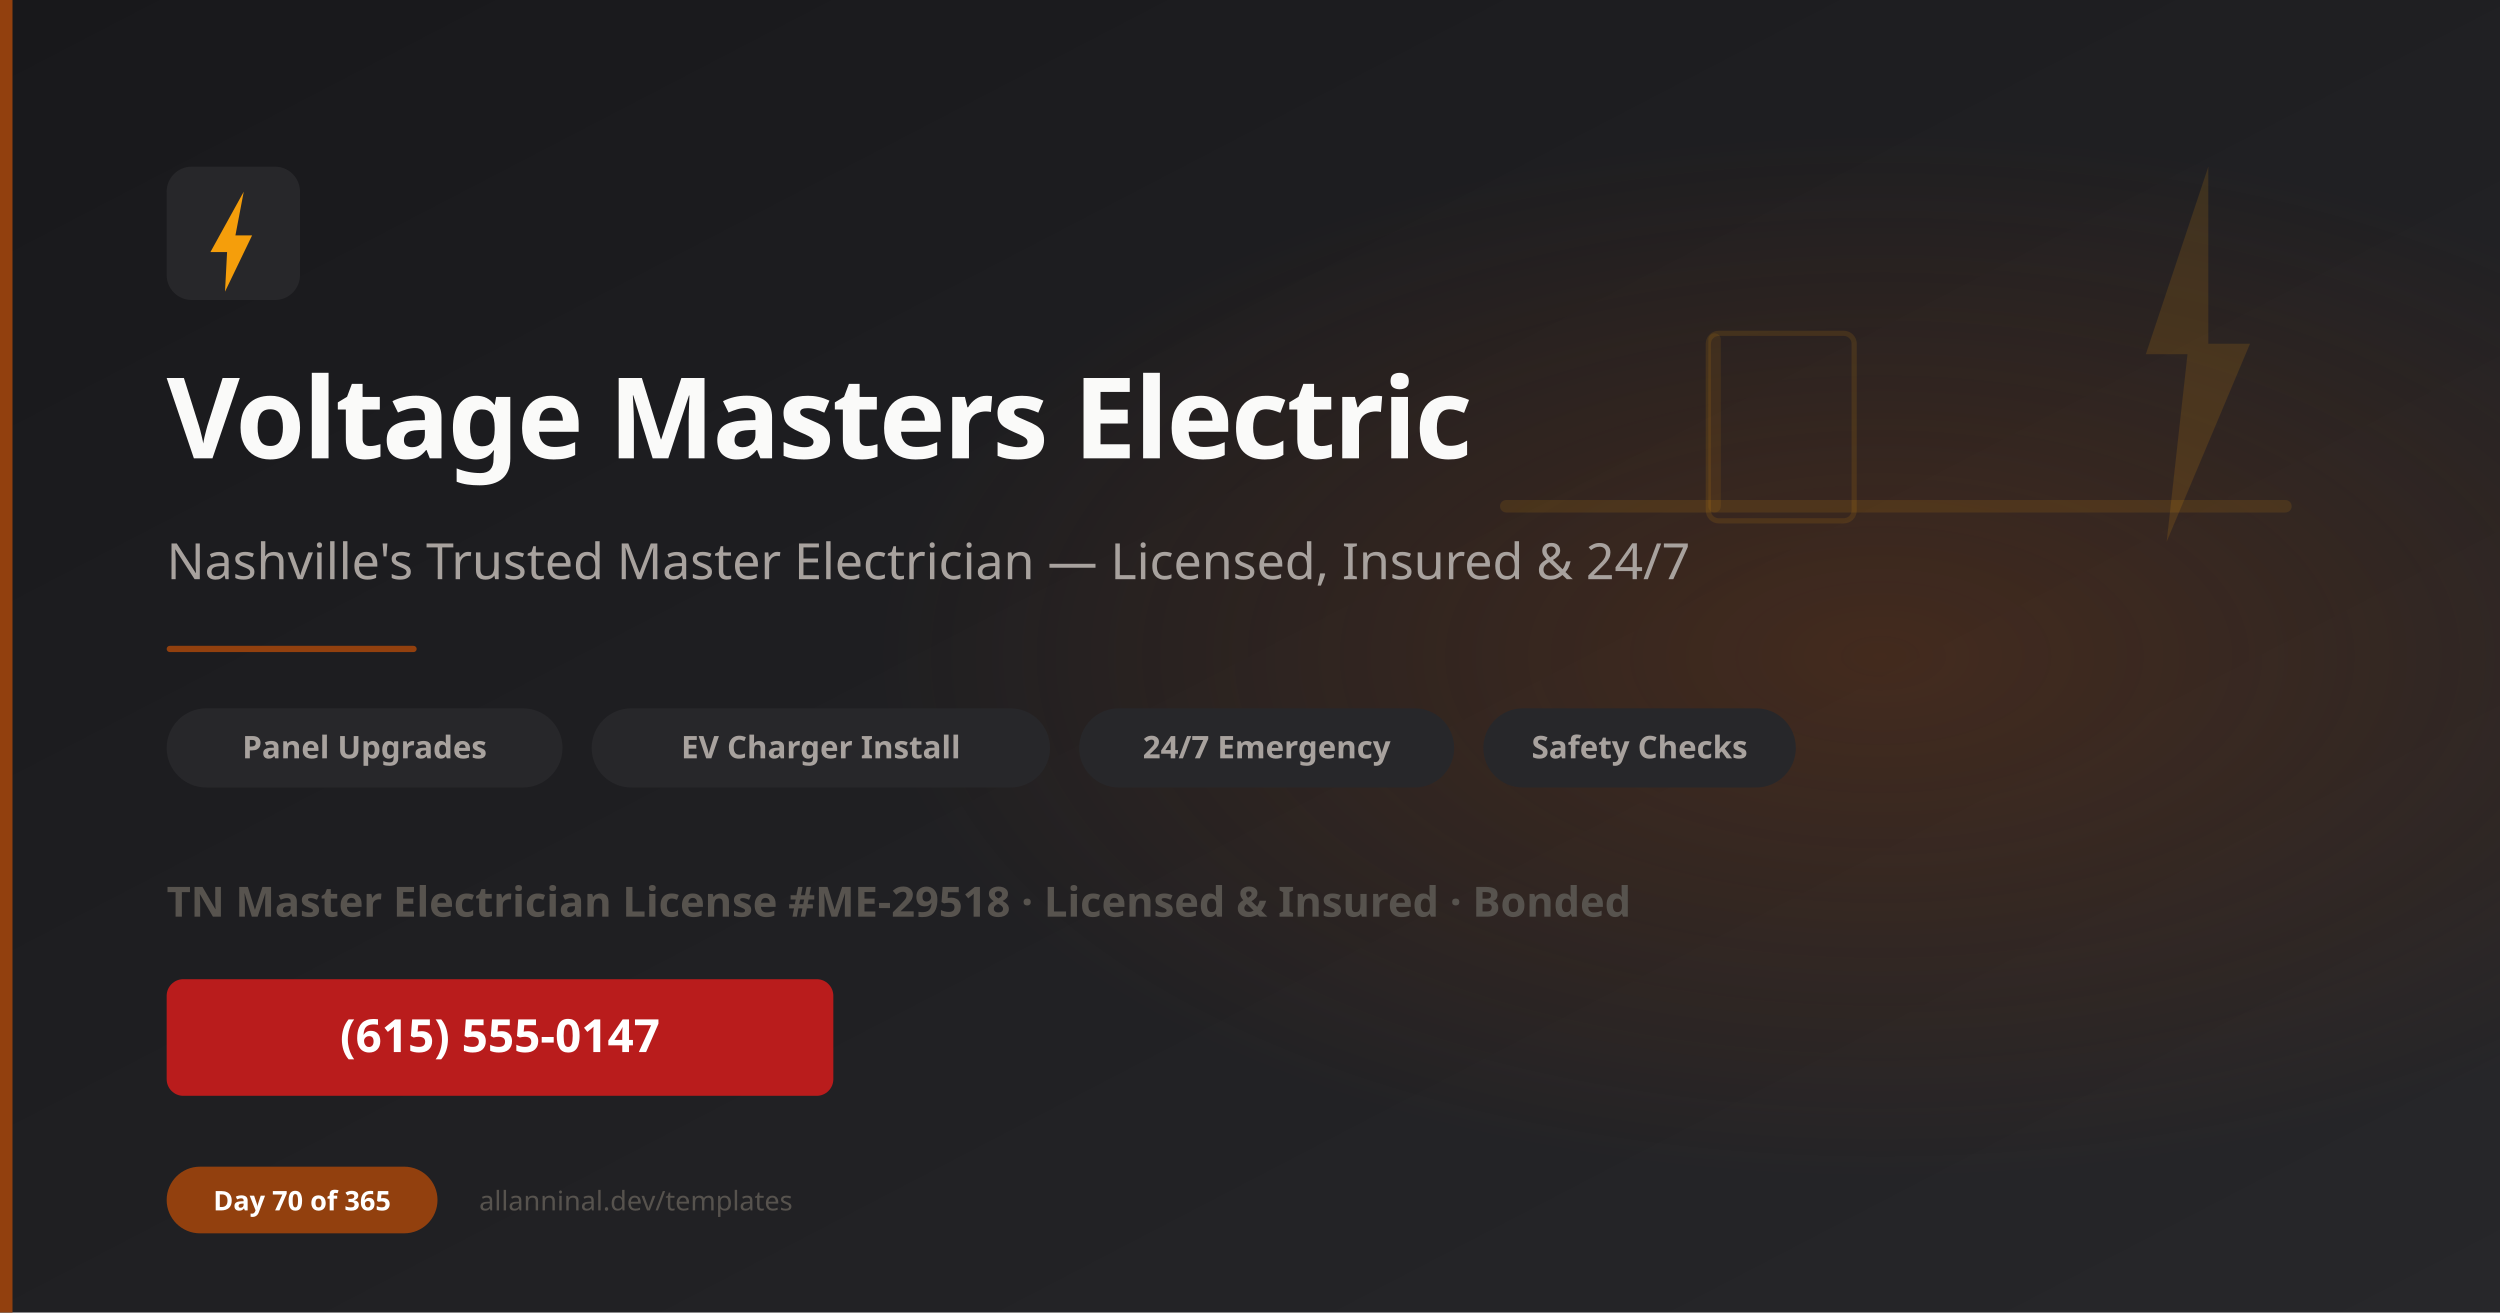
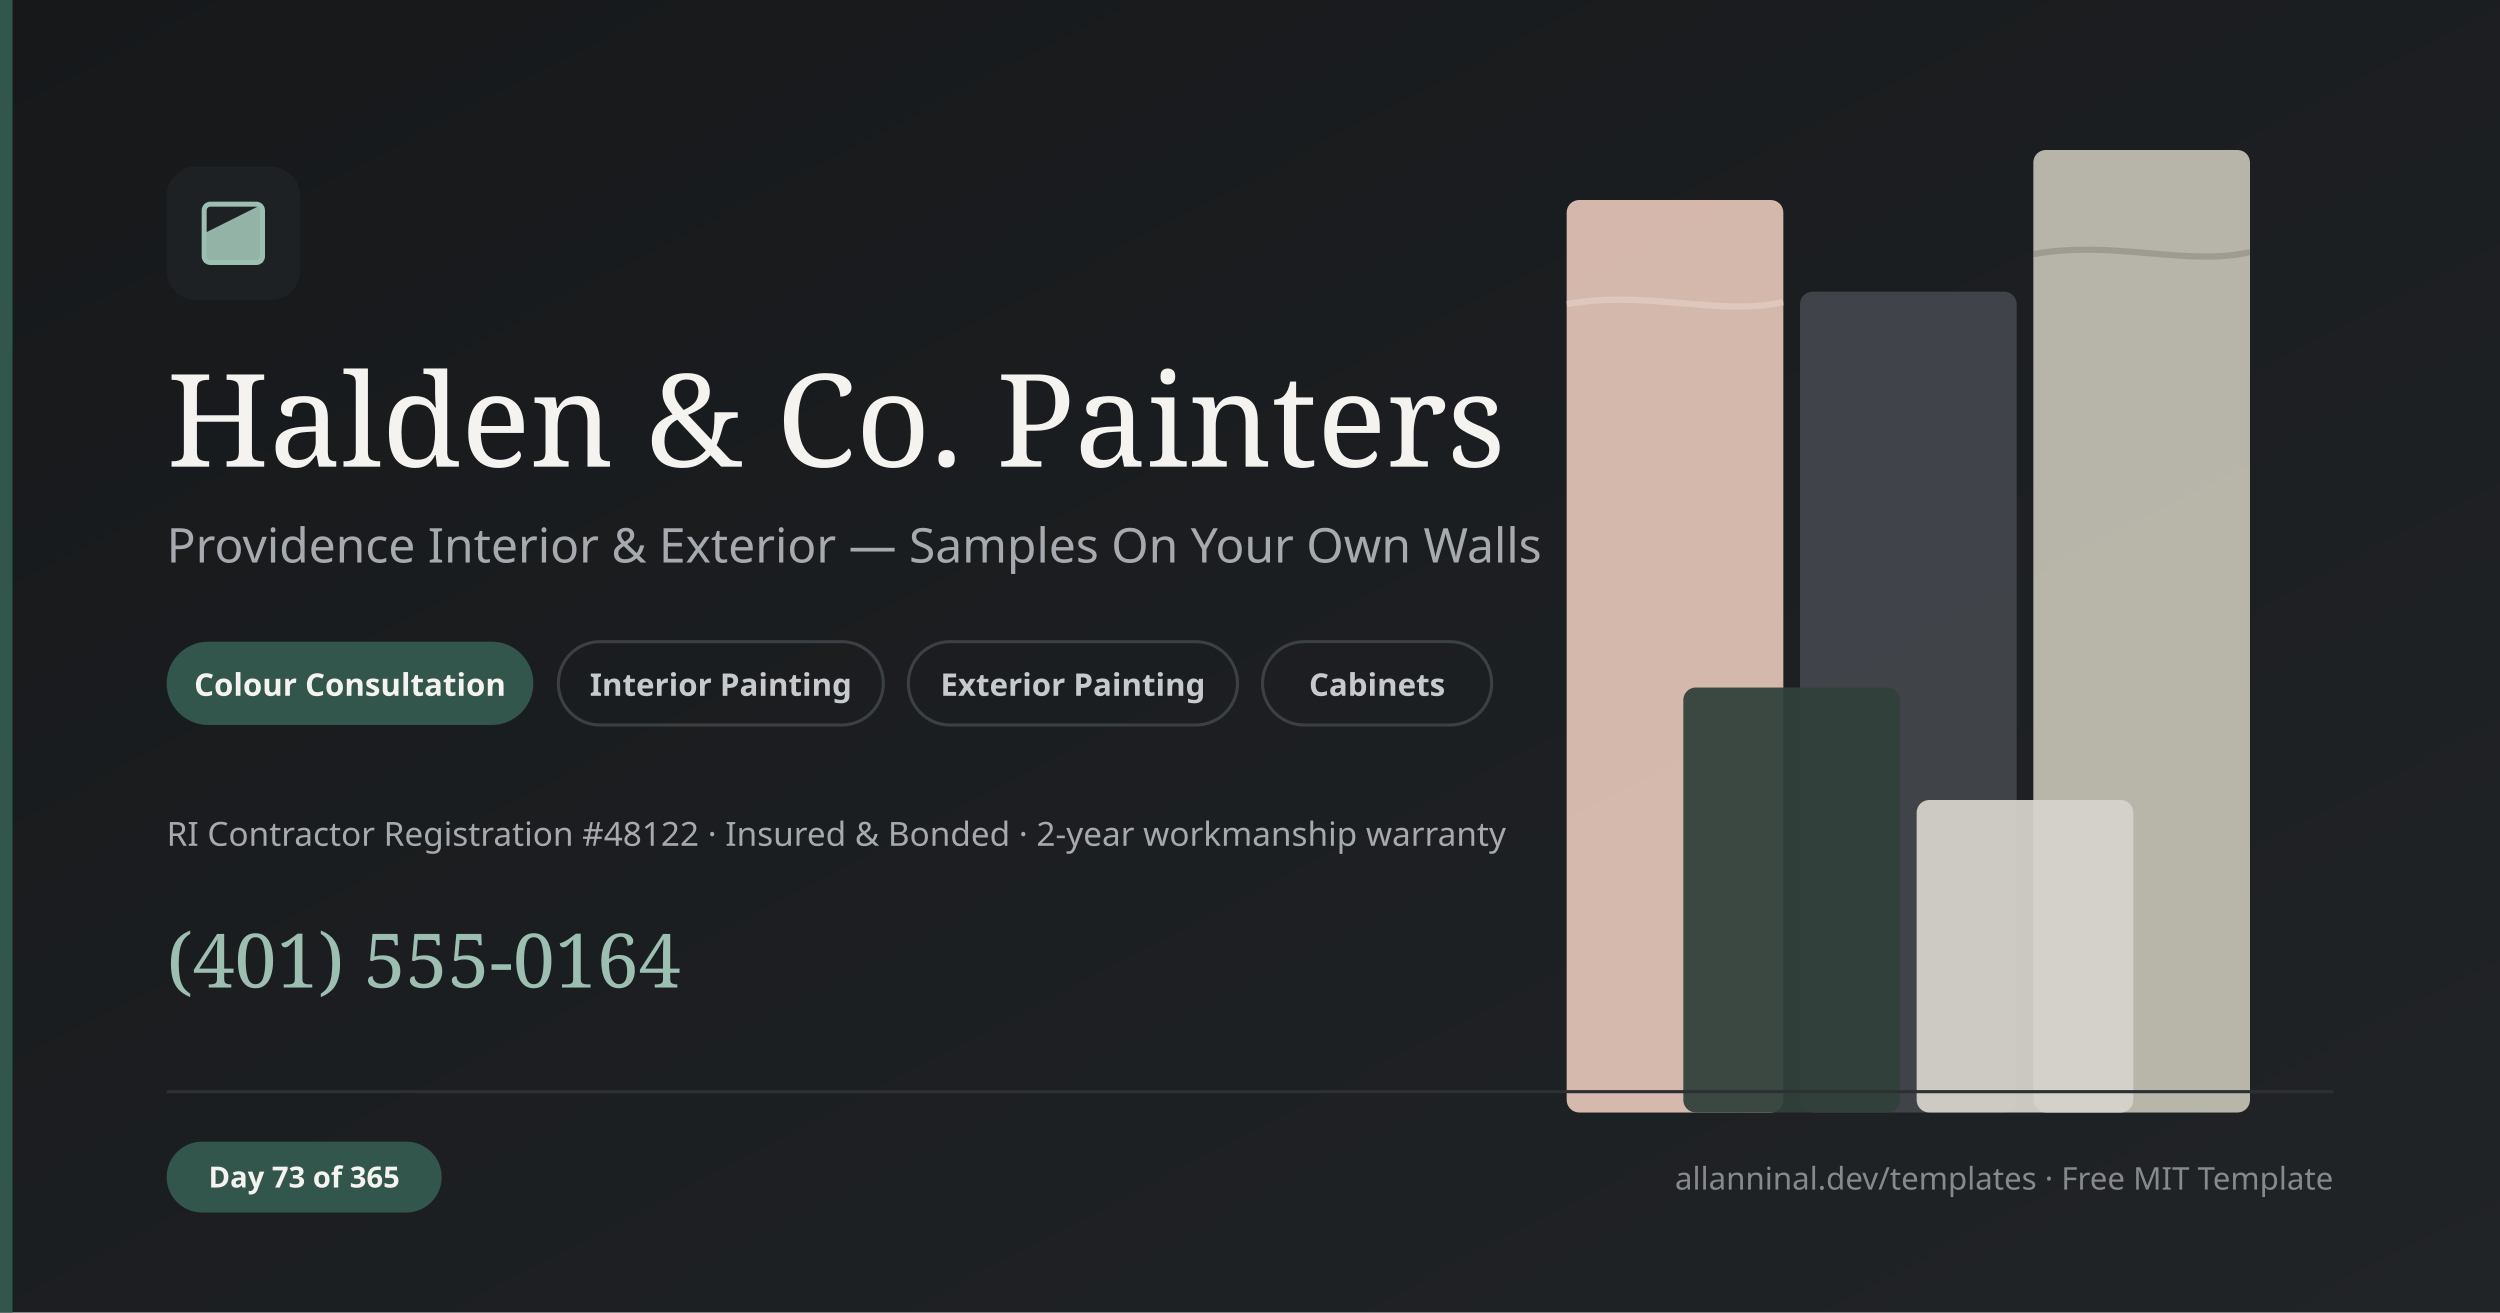
<svg xmlns="http://www.w3.org/2000/svg" width="1200" height="630" viewBox="0 0 1200 630">
  <defs>
    <linearGradient id="bg" x1="0%" y1="0%" x2="100%" y2="100%">
-       <stop offset="0%" stop-color="#18181B" />
-       <stop offset="100%" stop-color="#27272A" />
+       <stop offset="0%" stop-color="#16181A" />
+       <stop offset="100%" stop-color="#212427" />
    </linearGradient>
-     <radialGradient id="glow" cx="75%" cy="50%" r="40%">
-       <stop offset="0%" stop-color="#92400E" stop-opacity="0.30" />
-       <stop offset="100%" stop-color="#92400E" stop-opacity="0" />
-     </radialGradient>
  </defs>
  <rect width="1200" height="630" fill="url(#bg)" />
-   <rect width="1200" height="630" fill="url(#glow)" />
-   <rect x="0" y="0" width="6" height="630" fill="#92400E" />
-   <rect x="720" y="240" width="380" height="6" rx="3" fill="#F59E0B" opacity="0.12" />
-   <rect x="820" y="160" width="6" height="86" rx="3" fill="#F59E0B" opacity="0.10" />
-   <rect x="820" y="160" width="70" height="90" rx="5" fill="none" stroke="#F59E0B" stroke-width="2.5" opacity="0.12" />
-   <polygon points="1060,80 1030,170 1050,170 1040,260 1080,165 1060,165" fill="#F59E0B" opacity="0.14" />
-   <rect x="80" y="80" width="64" height="64" rx="12" fill="#27272A" />
-   <polygon points="117,92 101,121 109,121 108,140 121,113 113,113" fill="#F59E0B" />
-   <text x="80" y="220" font-family="Archivo, system-ui, sans-serif" font-size="54" font-weight="800" fill="#FAFAF9" letter-spacing="-1">Voltage Masters Electric</text>
-   <text x="80" y="278" font-family="IBM Plex Sans, system-ui, sans-serif" font-size="24" font-weight="400" fill="#A8A29E">Nashville's Trusted Master Electrician — Licensed, Insured &amp; 24/7</text>
-   <rect x="80" y="310" width="120" height="3" rx="1.5" fill="#92400E" />
-   <rect x="80" y="340" width="190" height="38" rx="19" fill="#27272A" />
-   <text x="175" y="364" font-family="IBM Plex Sans, system-ui, sans-serif" font-size="15" font-weight="600" fill="#A8A29E" text-anchor="middle">Panel Upgrades</text>
-   <rect x="284" y="340" width="220" height="38" rx="19" fill="#27272A" />
-   <text x="394" y="364" font-family="IBM Plex Sans, system-ui, sans-serif" font-size="15" font-weight="600" fill="#A8A29E" text-anchor="middle">EV Charger Install</text>
-   <rect x="518" y="340" width="180" height="38" rx="19" fill="#27272A" />
-   <text x="608" y="364" font-family="IBM Plex Sans, system-ui, sans-serif" font-size="15" font-weight="600" fill="#A8A29E" text-anchor="middle">24/7 Emergency</text>
-   <rect x="712" y="340" width="150" height="38" rx="19" fill="#27272A" />
-   <text x="787" y="364" font-family="IBM Plex Sans, system-ui, sans-serif" font-size="15" font-weight="600" fill="#A8A29E" text-anchor="middle">Safety Checks</text>
-   <text x="80" y="440" font-family="IBM Plex Sans, system-ui, sans-serif" font-size="20" font-weight="600" fill="#57534E">TN Master Electrician License #ME-29518  ·  Licensed &amp; Insured  ·  Bonded</text>
-   <rect x="80" y="470" width="320" height="56" rx="8" fill="#B91C1C" />
-   <text x="240" y="505" font-family="Archivo, system-ui, sans-serif" font-size="22" font-weight="800" fill="#FFFFFF" text-anchor="middle">(615) 555-0147</text>
-   <rect x="80" y="560" width="130" height="32" rx="16" fill="#92400E" />
-   <text x="145" y="581" font-family="IBM Plex Sans, system-ui, sans-serif" font-size="13" font-weight="700" fill="#FFFFFF" text-anchor="middle">Day 70 of 365</text>
-   <text x="230" y="581" font-family="IBM Plex Sans, system-ui, sans-serif" font-size="13" fill="#57534E">allanninal.dev/templates</text>
+   <rect x="0" y="0" width="6" height="630" fill="#33564C" />
+   <rect x="752" y="96" width="104" height="438" rx="6" fill="#E5C6B7" opacity="0.92" />
+   <rect x="864" y="140" width="104" height="394" rx="6" fill="#43474C" opacity="0.92" />
+   <rect x="976" y="72" width="104" height="462" rx="6" fill="#C4C2B4" opacity="0.92" />
+   <rect x="808" y="330" width="104" height="204" rx="6" fill="#31403A" opacity="0.94" />
+   <rect x="920" y="384" width="104" height="150" rx="6" fill="#D5D2CB" opacity="0.94" />
+   <path d="M752,146 C790,139 826,152 856,145" fill="none" stroke="#F0EEE9" stroke-width="3" opacity="0.30" />
+   <path d="M976,122 C1014,115 1050,128 1080,121" fill="none" stroke="#2B2A29" stroke-width="3" opacity="0.18" />
+   <rect x="80" y="80" width="64" height="64" rx="14" fill="#1E2124" />
+   <rect x="98" y="98" width="28" height="28" rx="3" fill="none" stroke="#9DBFB2" stroke-width="2.4" />
+   <path d="M98,126 L98,112 L126,98 L126,126 Z" fill="#9DBFB2" opacity="0.92" />
+   <text x="80" y="224" font-family="Instrument Serif, Georgia, serif" font-size="62" font-weight="400" fill="#F4F3F0">Halden &amp; Co. Painters</text>
+   <text x="80" y="270" font-family="Instrument Sans, system-ui, sans-serif" font-size="23" font-weight="500" fill="#A6AAAE">Providence Interior &amp; Exterior — Samples On Your Own Walls</text>
+   <rect x="80" y="308" width="176" height="40" rx="20" fill="#33564C" />
+   <text x="168" y="334" font-family="Instrument Sans, system-ui, sans-serif" font-size="15" font-weight="700" fill="#F4F3F0" text-anchor="middle">Colour Consultation</text>
+   <rect x="268" y="308" width="156" height="40" rx="20" fill="none" stroke="#3B4044" stroke-width="1.5" />
+   <text x="346" y="334" font-family="Instrument Sans, system-ui, sans-serif" font-size="15" font-weight="600" fill="#C7CACD" text-anchor="middle">Interior Painting</text>
+   <rect x="436" y="308" width="158" height="40" rx="20" fill="none" stroke="#3B4044" stroke-width="1.5" />
+   <text x="515" y="334" font-family="Instrument Sans, system-ui, sans-serif" font-size="15" font-weight="600" fill="#C7CACD" text-anchor="middle">Exterior Painting</text>
+   <rect x="606" y="308" width="110" height="40" rx="20" fill="none" stroke="#3B4044" stroke-width="1.5" />
+   <text x="661" y="334" font-family="Instrument Sans, system-ui, sans-serif" font-size="15" font-weight="600" fill="#C7CACD" text-anchor="middle">Cabinets</text>
+   <text x="80" y="406" font-family="Instrument Sans, system-ui, sans-serif" font-size="16" font-weight="500" fill="#A6AAAE">RI Contractor Registration #48122  ·  Insured &amp; Bonded  ·  2-year workmanship warranty</text>
+   <text x="80" y="474" font-family="Instrument Serif, Georgia, serif" font-size="36" font-weight="400" fill="#9DBFB2">(401) 555-0164</text>
+   <line x1="80" y1="524" x2="1120" y2="524" stroke="#2C3033" stroke-width="1.5" />
+   <rect x="80" y="548" width="132" height="34" rx="17" fill="#33564C" />
+   <text x="146" y="570" font-family="Instrument Sans, system-ui, sans-serif" font-size="14" font-weight="700" fill="#F4F3F0" text-anchor="middle">Day 73 of 365</text>
+   <text x="1120" y="571" font-family="Instrument Sans, system-ui, sans-serif" font-size="15" font-weight="500" fill="#868A8E" text-anchor="end">allanninal.dev/templates  ·  Free MIT Template</text>
</svg>
